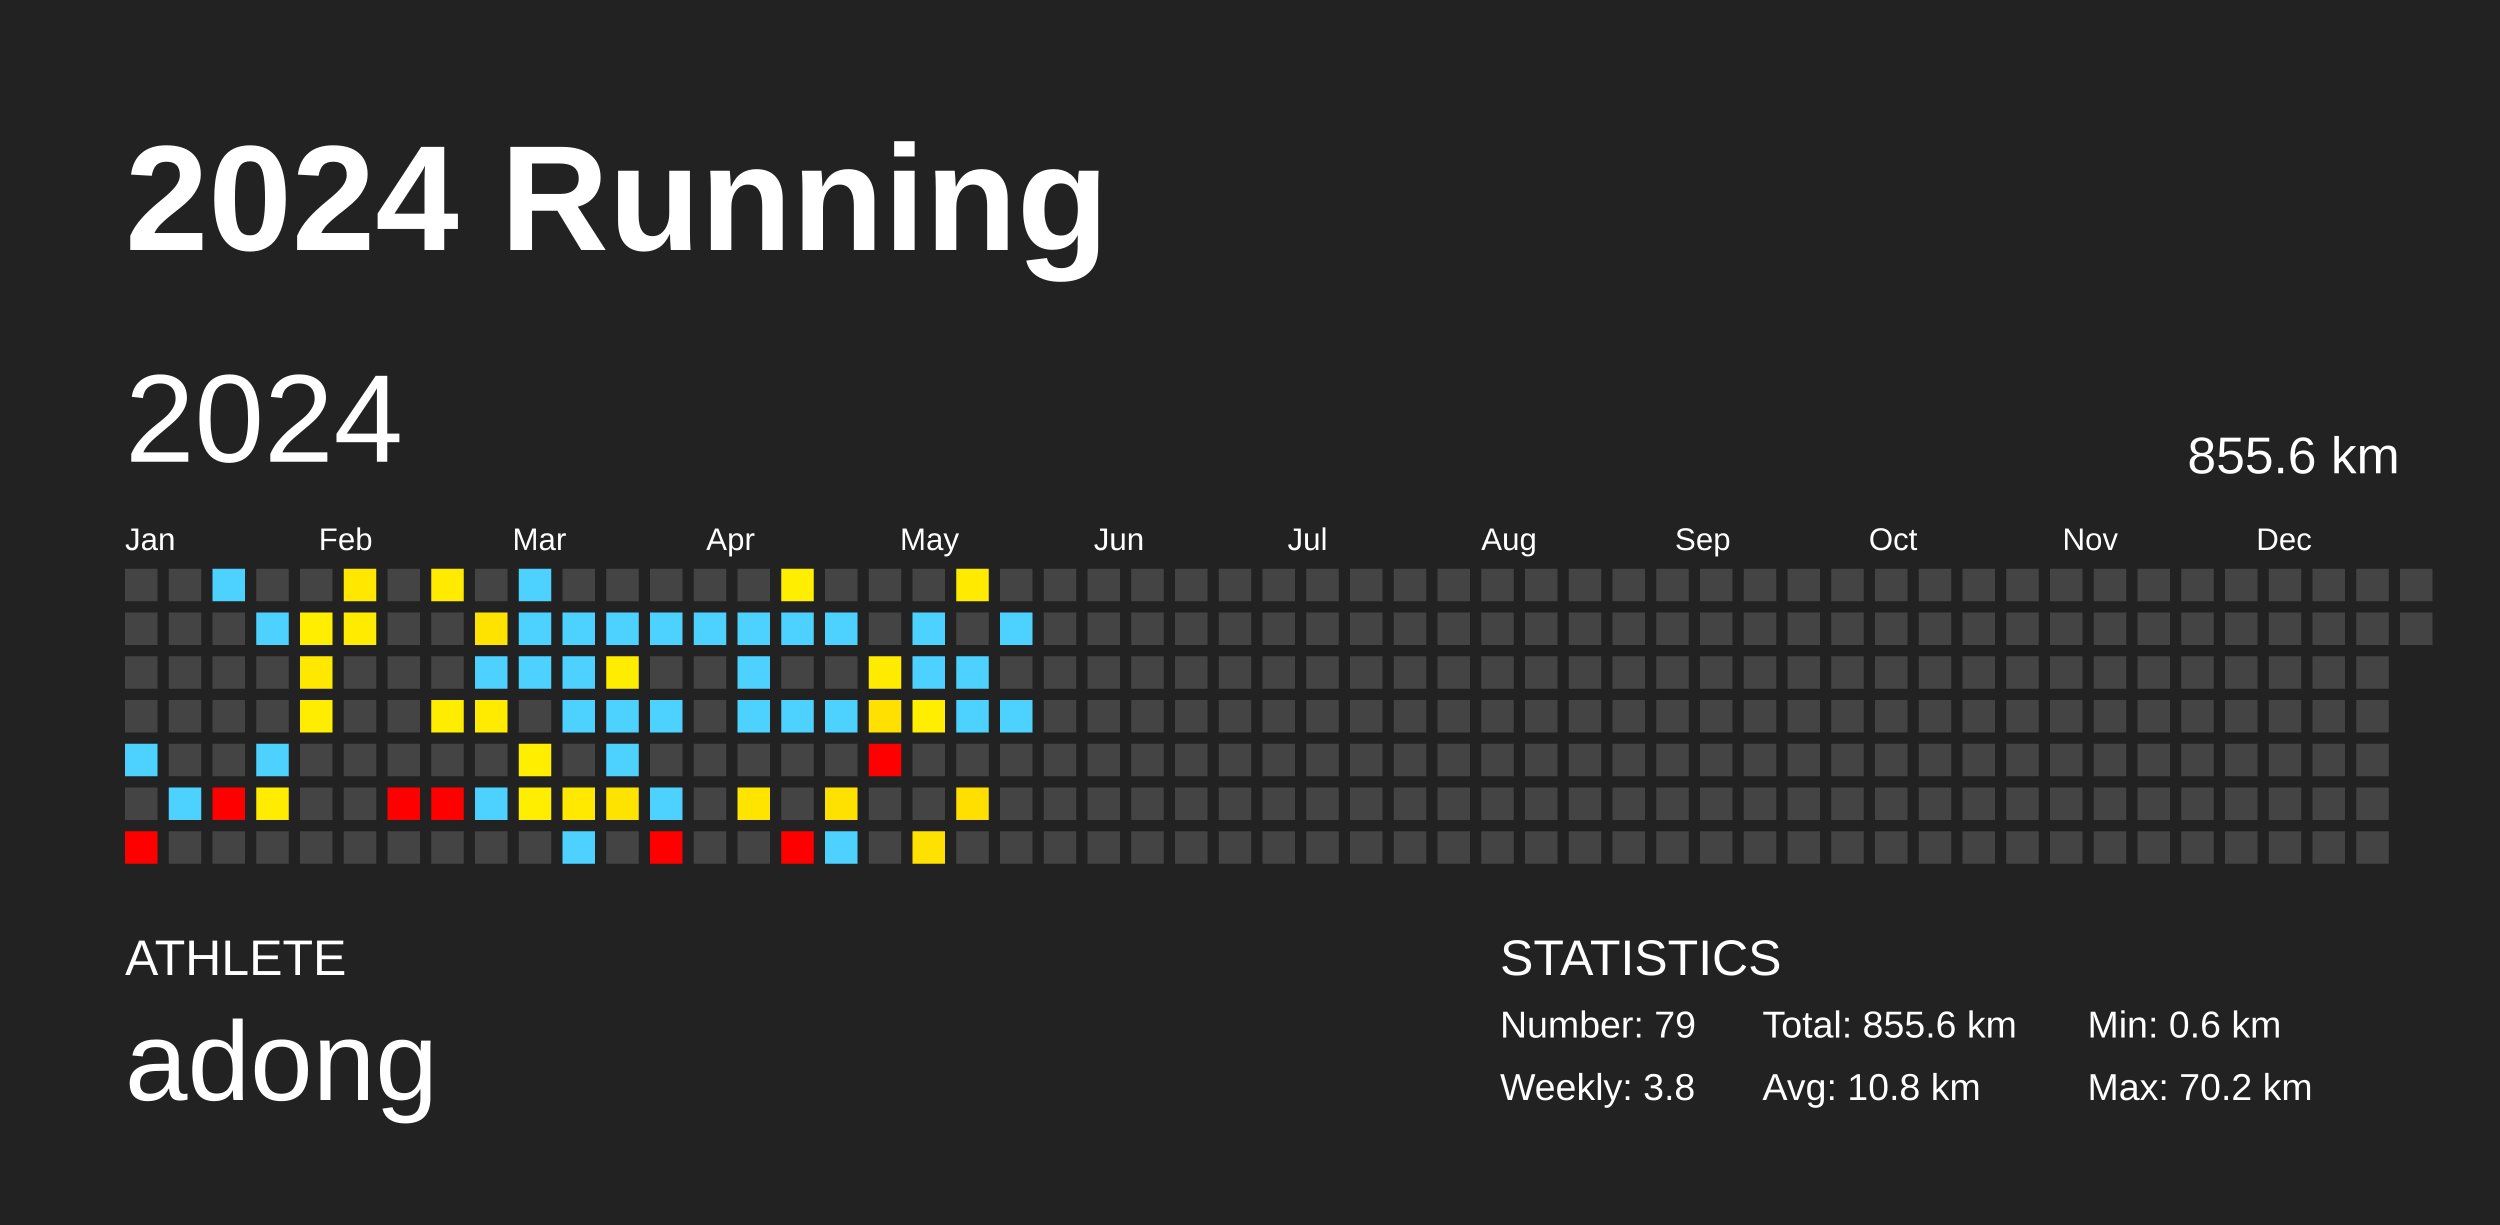
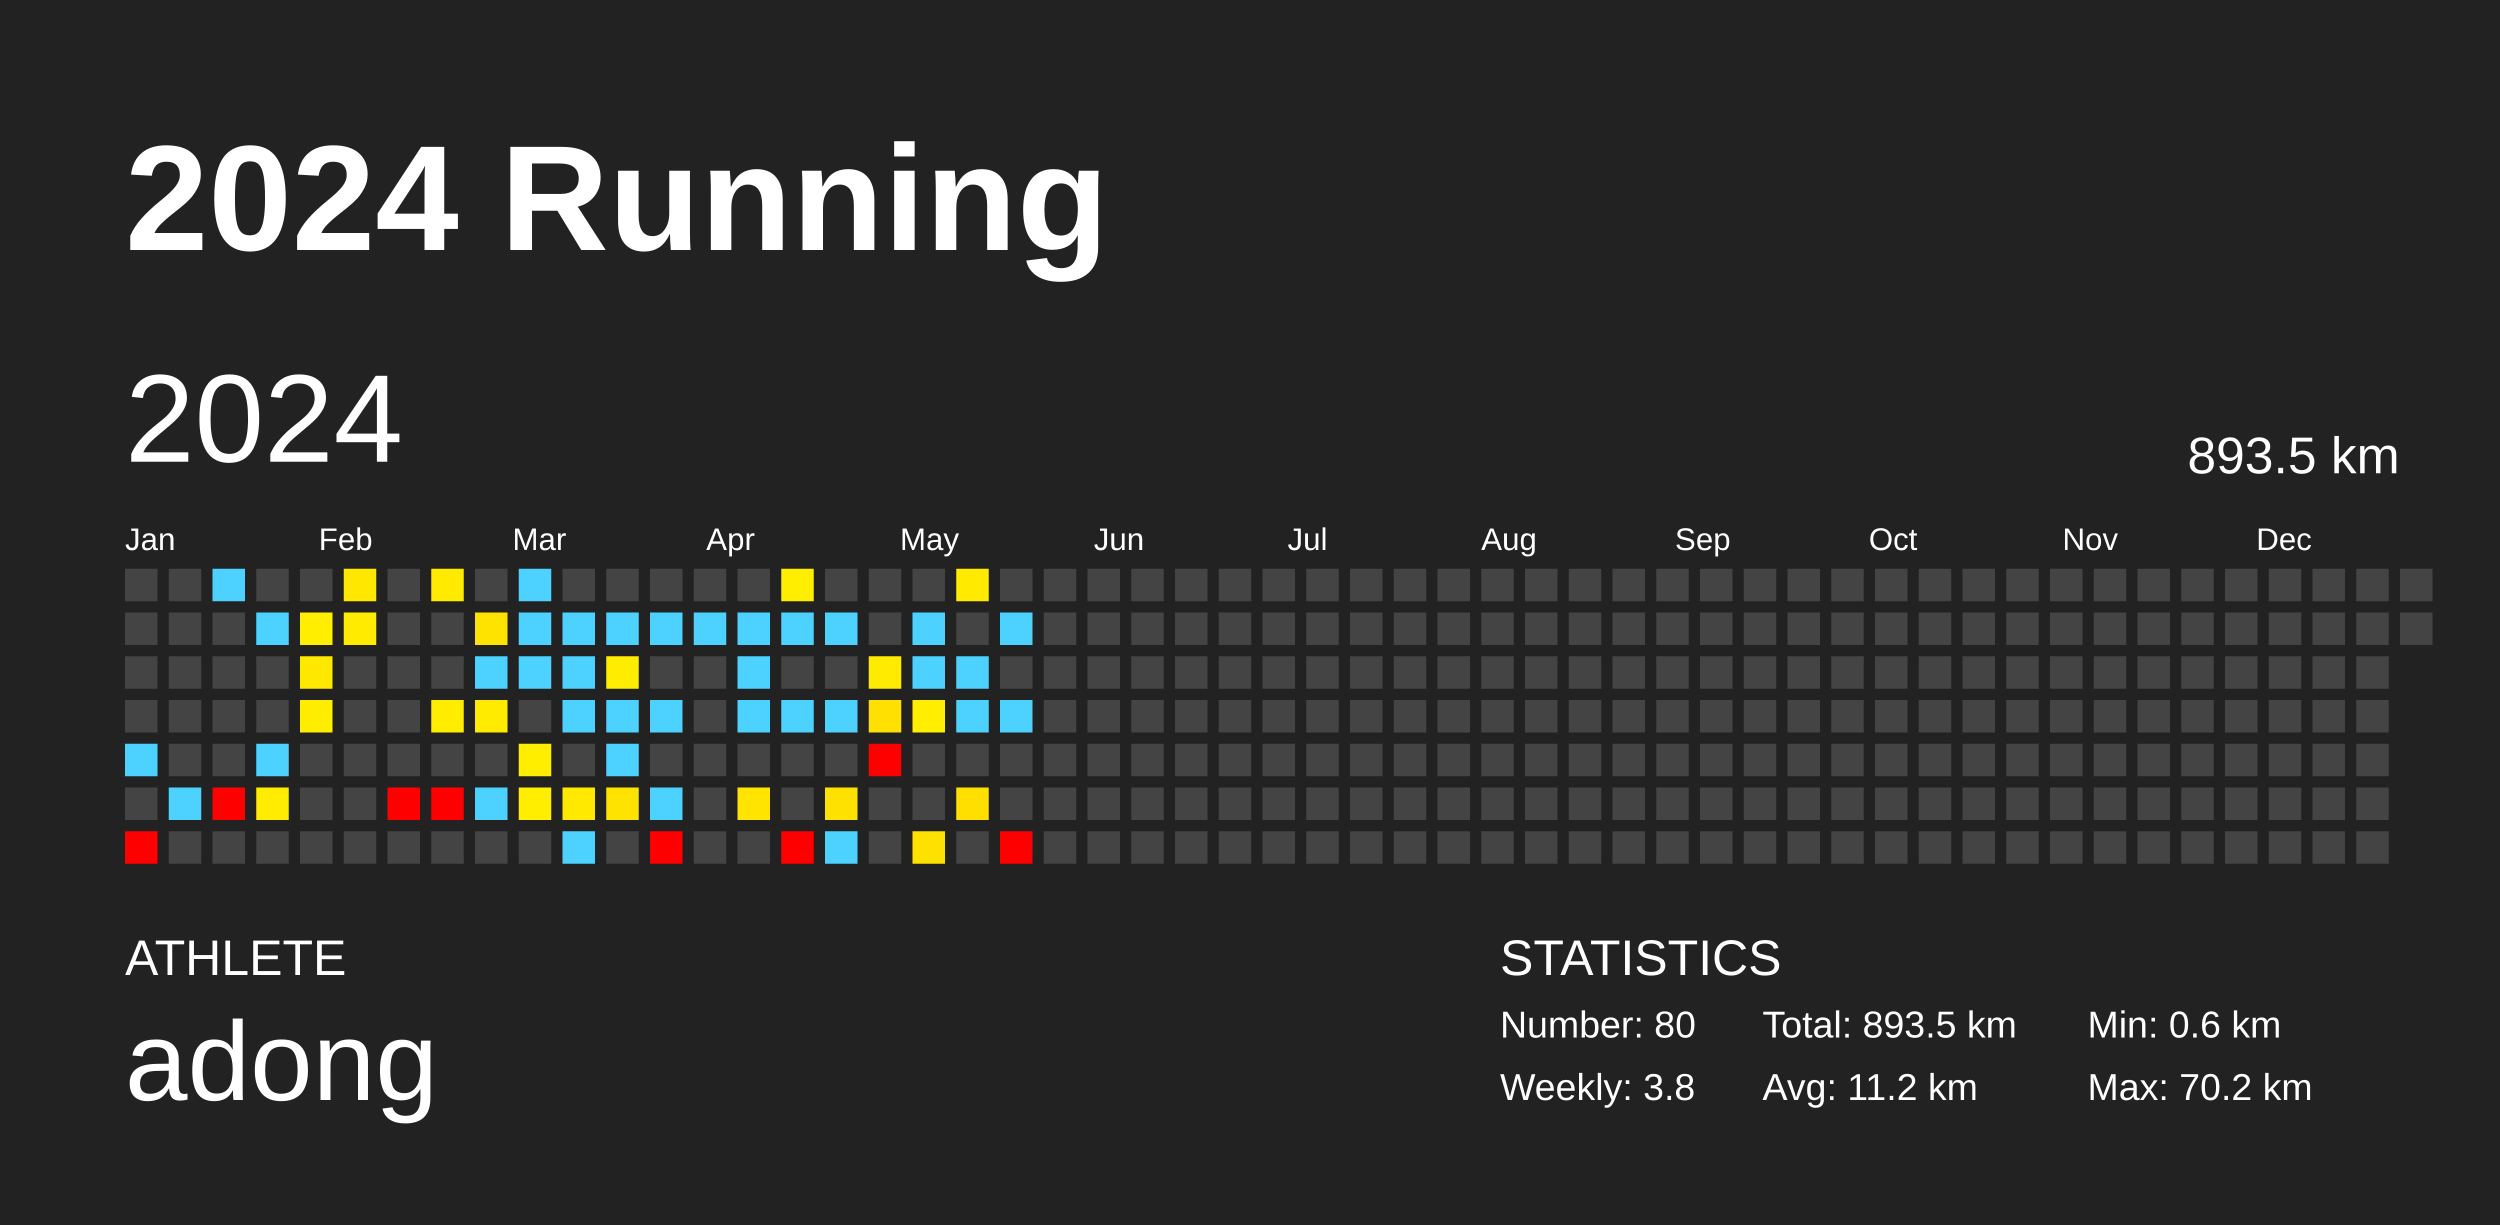
<svg xmlns="http://www.w3.org/2000/svg" baseProfile="full" height="98mm" version="1.1" viewBox="0,0,200,98" width="200mm">
  <defs />
  <rect fill="#222222" height="98" width="200" x="0" y="0" />
  <text fill="#FFFFFF" style="font-size:12px; font-family:Arial; font-weight:bold;" x="10" y="20">2024 Running</text>
  <text fill="#FFFFFF" style="font-size:4px; font-family:Arial" x="10" y="78">ATHLETE</text>
  <text fill="#FFFFFF" style="font-size:9px; font-family:Arial" x="10" y="88">adong</text>
  <text fill="#FFFFFF" style="font-size:4px; font-family:Arial" x="120" y="78">STATISTICS</text>
-   <text fill="#FFFFFF" style="font-size:3px; font-family:Arial" x="120" y="83">Number: 79</text>
+   <text fill="#FFFFFF" style="font-size:3px; font-family:Arial" x="120" y="83">Number: 80</text>
  <text fill="#FFFFFF" style="font-size:3px; font-family:Arial" x="120" y="88">Weekly: 3.8</text>
-   <text fill="#FFFFFF" style="font-size:3px; font-family:Arial" x="141" y="83">Total: 855.6 km</text>
-   <text fill="#FFFFFF" style="font-size:3px; font-family:Arial" x="141" y="88">Avg: 10.8 km</text>
+   <text fill="#FFFFFF" style="font-size:3px; font-family:Arial" x="141" y="83">Total: 893.5 km</text>
+   <text fill="#FFFFFF" style="font-size:3px; font-family:Arial" x="141" y="88">Avg: 11.2 km</text>
  <text fill="#FFFFFF" style="font-size:3px; font-family:Arial" x="167" y="83">Min: 0.6 km</text>
  <text fill="#FFFFFF" style="font-size:3px; font-family:Arial" x="167" y="88">Max: 70.2 km</text>
  <text dominant-baseline="hanging" fill="#FFFFFF" style="font-size:10.0px; font-family:Arial;" x="10" y="30">2024</text>
-   <text dominant-baseline="hanging" fill="#FFFFFF" style="font-size:4.125px; font-family:Arial;" x="175" y="35">855.6 km</text>
+   <text dominant-baseline="hanging" fill="#FFFFFF" style="font-size:4.125px; font-family:Arial;" x="175" y="35">893.5 km</text>
  <text fill="#FFFFFF" style="font-size:2.5px; font-family:Arial" x="10.0" y="44">Jan</text>
  <text fill="#FFFFFF" style="font-size:2.5px; font-family:Arial" x="25.5" y="44">Feb</text>
  <text fill="#FFFFFF" style="font-size:2.5px; font-family:Arial" x="41.0" y="44">Mar</text>
  <text fill="#FFFFFF" style="font-size:2.5px; font-family:Arial" x="56.5" y="44">Apr</text>
  <text fill="#FFFFFF" style="font-size:2.5px; font-family:Arial" x="72.0" y="44">May</text>
  <text fill="#FFFFFF" style="font-size:2.5px; font-family:Arial" x="87.5" y="44">Jun</text>
  <text fill="#FFFFFF" style="font-size:2.5px; font-family:Arial" x="103.0" y="44">Jul</text>
  <text fill="#FFFFFF" style="font-size:2.5px; font-family:Arial" x="118.5" y="44">Aug</text>
  <text fill="#FFFFFF" style="font-size:2.5px; font-family:Arial" x="134.0" y="44">Sep</text>
  <text fill="#FFFFFF" style="font-size:2.5px; font-family:Arial" x="149.5" y="44">Oct</text>
  <text fill="#FFFFFF" style="font-size:2.5px; font-family:Arial" x="165.0" y="44">Nov</text>
  <text fill="#FFFFFF" style="font-size:2.5px; font-family:Arial" x="180.5" y="44">Dec</text>
  <rect fill="#444444" height="2.6" width="2.6" x="10.0" y="45.5" />
  <rect fill="#444444" height="2.6" width="2.6" x="10.0" y="49.0" />
  <rect fill="#444444" height="2.6" width="2.6" x="10.0" y="52.5" />
  <rect fill="#444444" height="2.6" width="2.6" x="10.0" y="56.0" />
  <rect fill="#4dd2ff" height="2.6" width="2.6" x="10.0" y="59.5" />
  <rect fill="#444444" height="2.6" width="2.6" x="10.0" y="63.0" />
  <rect fill="red" height="2.6" width="2.6" x="10.0" y="66.5" />
  <rect fill="#444444" height="2.6" width="2.6" x="13.5" y="45.5" />
  <rect fill="#444444" height="2.6" width="2.6" x="13.5" y="49.0" />
  <rect fill="#444444" height="2.6" width="2.6" x="13.5" y="52.5" />
  <rect fill="#444444" height="2.6" width="2.6" x="13.5" y="56.0" />
  <rect fill="#444444" height="2.6" width="2.6" x="13.5" y="59.5" />
  <rect fill="#4dd2ff" height="2.6" width="2.6" x="13.5" y="63.0" />
  <rect fill="#444444" height="2.6" width="2.6" x="13.5" y="66.5" />
  <rect fill="#4dd2ff" height="2.6" width="2.6" x="17.0" y="45.5" />
  <rect fill="#444444" height="2.6" width="2.6" x="17.0" y="49.0" />
  <rect fill="#444444" height="2.6" width="2.6" x="17.0" y="52.5" />
  <rect fill="#444444" height="2.6" width="2.6" x="17.0" y="56.0" />
  <rect fill="#444444" height="2.6" width="2.6" x="17.0" y="59.5" />
  <rect fill="red" height="2.6" width="2.6" x="17.0" y="63.0" />
  <rect fill="#444444" height="2.6" width="2.6" x="17.0" y="66.5" />
  <rect fill="#444444" height="2.6" width="2.6" x="20.5" y="45.5" />
  <rect fill="#4dd2ff" height="2.6" width="2.6" x="20.5" y="49.0" />
  <rect fill="#444444" height="2.6" width="2.6" x="20.5" y="52.5" />
  <rect fill="#444444" height="2.6" width="2.6" x="20.5" y="56.0" />
  <rect fill="#4dd2ff" height="2.6" width="2.6" x="20.5" y="59.5" />
  <rect fill="#ffec00" height="2.6" width="2.6" x="20.5" y="63.0" />
  <rect fill="#444444" height="2.6" width="2.6" x="20.5" y="66.5" />
  <rect fill="#444444" height="2.6" width="2.6" x="24.0" y="45.5" />
  <rect fill="#ffee00" height="2.6" width="2.6" x="24.0" y="49.0" />
  <rect fill="#ffe800" height="2.6" width="2.6" x="24.0" y="52.5" />
  <rect fill="#ffed00" height="2.6" width="2.6" x="24.0" y="56.0" />
  <rect fill="#444444" height="2.6" width="2.6" x="24.0" y="59.5" />
  <rect fill="#444444" height="2.6" width="2.6" x="24.0" y="63.0" />
  <rect fill="#444444" height="2.6" width="2.6" x="24.0" y="66.5" />
  <rect fill="#ffe700" height="2.6" width="2.6" x="27.5" y="45.5" />
  <rect fill="#ffeb00" height="2.6" width="2.6" x="27.5" y="49.0" />
  <rect fill="#444444" height="2.6" width="2.6" x="27.5" y="52.5" />
  <rect fill="#444444" height="2.6" width="2.6" x="27.5" y="56.0" />
  <rect fill="#444444" height="2.6" width="2.6" x="27.5" y="59.5" />
  <rect fill="#444444" height="2.6" width="2.6" x="27.5" y="63.0" />
  <rect fill="#444444" height="2.6" width="2.6" x="27.5" y="66.5" />
  <rect fill="#444444" height="2.6" width="2.6" x="31.0" y="45.5" />
  <rect fill="#444444" height="2.6" width="2.6" x="31.0" y="49.0" />
  <rect fill="#444444" height="2.6" width="2.6" x="31.0" y="52.5" />
  <rect fill="#444444" height="2.6" width="2.6" x="31.0" y="56.0" />
  <rect fill="#444444" height="2.6" width="2.6" x="31.0" y="59.5" />
  <rect fill="red" height="2.6" width="2.6" x="31.0" y="63.0" />
  <rect fill="#444444" height="2.6" width="2.6" x="31.0" y="66.5" />
  <rect fill="#ffea00" height="2.6" width="2.6" x="34.5" y="45.5" />
  <rect fill="#444444" height="2.6" width="2.6" x="34.5" y="49.0" />
  <rect fill="#444444" height="2.6" width="2.6" x="34.5" y="52.5" />
  <rect fill="#ffed00" height="2.6" width="2.6" x="34.5" y="56.0" />
  <rect fill="#444444" height="2.6" width="2.6" x="34.5" y="59.5" />
  <rect fill="red" height="2.6" width="2.6" x="34.5" y="63.0" />
  <rect fill="#444444" height="2.6" width="2.6" x="34.5" y="66.5" />
  <rect fill="#444444" height="2.6" width="2.6" x="38.0" y="45.5" />
  <rect fill="#ffe300" height="2.6" width="2.6" x="38.0" y="49.0" />
  <rect fill="#4dd2ff" height="2.6" width="2.6" x="38.0" y="52.5" />
  <rect fill="#ffeb00" height="2.6" width="2.6" x="38.0" y="56.0" />
  <rect fill="#444444" height="2.6" width="2.6" x="38.0" y="59.5" />
  <rect fill="#4dd2ff" height="2.6" width="2.6" x="38.0" y="63.0" />
  <rect fill="#444444" height="2.6" width="2.6" x="38.0" y="66.5" />
  <rect fill="#4dd2ff" height="2.6" width="2.6" x="41.5" y="45.5" />
  <rect fill="#4dd2ff" height="2.6" width="2.6" x="41.5" y="49.0" />
  <rect fill="#4dd2ff" height="2.6" width="2.6" x="41.5" y="52.5" />
  <rect fill="#444444" height="2.6" width="2.6" x="41.5" y="56.0" />
  <rect fill="#ffee00" height="2.6" width="2.6" x="41.5" y="59.5" />
  <rect fill="#ffee00" height="2.6" width="2.6" x="41.5" y="63.0" />
  <rect fill="#444444" height="2.6" width="2.6" x="41.5" y="66.5" />
  <rect fill="#444444" height="2.6" width="2.6" x="45.0" y="45.5" />
  <rect fill="#4dd2ff" height="2.6" width="2.6" x="45.0" y="49.0" />
  <rect fill="#4dd2ff" height="2.6" width="2.6" x="45.0" y="52.5" />
  <rect fill="#4dd2ff" height="2.6" width="2.6" x="45.0" y="56.0" />
  <rect fill="#444444" height="2.6" width="2.6" x="45.0" y="59.5" />
  <rect fill="#ffe900" height="2.6" width="2.6" x="45.0" y="63.0" />
  <rect fill="#4dd2ff" height="2.6" width="2.6" x="45.0" y="66.5" />
  <rect fill="#444444" height="2.6" width="2.6" x="48.5" y="45.5" />
  <rect fill="#4dd2ff" height="2.6" width="2.6" x="48.5" y="49.0" />
  <rect fill="#ffed00" height="2.6" width="2.6" x="48.5" y="52.5" />
  <rect fill="#4dd2ff" height="2.6" width="2.6" x="48.5" y="56.0" />
  <rect fill="#4dd2ff" height="2.6" width="2.6" x="48.5" y="59.5" />
  <rect fill="#ffe300" height="2.6" width="2.6" x="48.5" y="63.0" />
  <rect fill="#444444" height="2.6" width="2.6" x="48.5" y="66.5" />
  <rect fill="#444444" height="2.6" width="2.6" x="52.0" y="45.5" />
  <rect fill="#4dd2ff" height="2.6" width="2.6" x="52.0" y="49.0" />
  <rect fill="#444444" height="2.6" width="2.6" x="52.0" y="52.5" />
  <rect fill="#4dd2ff" height="2.6" width="2.6" x="52.0" y="56.0" />
  <rect fill="#444444" height="2.6" width="2.6" x="52.0" y="59.5" />
  <rect fill="#4dd2ff" height="2.6" width="2.6" x="52.0" y="63.0" />
  <rect fill="red" height="2.6" width="2.6" x="52.0" y="66.5" />
  <rect fill="#444444" height="2.6" width="2.6" x="55.5" y="45.5" />
  <rect fill="#4dd2ff" height="2.6" width="2.6" x="55.5" y="49.0" />
  <rect fill="#444444" height="2.6" width="2.6" x="55.5" y="52.5" />
  <rect fill="#444444" height="2.6" width="2.6" x="55.5" y="56.0" />
  <rect fill="#444444" height="2.6" width="2.6" x="55.5" y="59.5" />
  <rect fill="#444444" height="2.6" width="2.6" x="55.5" y="63.0" />
  <rect fill="#444444" height="2.6" width="2.6" x="55.5" y="66.5" />
  <rect fill="#444444" height="2.6" width="2.6" x="59.0" y="45.5" />
  <rect fill="#4dd2ff" height="2.6" width="2.6" x="59.0" y="49.0" />
  <rect fill="#4dd2ff" height="2.6" width="2.6" x="59.0" y="52.5" />
  <rect fill="#4dd2ff" height="2.6" width="2.6" x="59.0" y="56.0" />
  <rect fill="#444444" height="2.6" width="2.6" x="59.0" y="59.5" />
  <rect fill="#ffe400" height="2.6" width="2.6" x="59.0" y="63.0" />
  <rect fill="#444444" height="2.6" width="2.6" x="59.0" y="66.5" />
  <rect fill="#ffee00" height="2.6" width="2.6" x="62.5" y="45.5" />
  <rect fill="#4dd2ff" height="2.6" width="2.6" x="62.5" y="49.0" />
  <rect fill="#444444" height="2.6" width="2.6" x="62.5" y="52.5" />
  <rect fill="#4dd2ff" height="2.6" width="2.6" x="62.5" y="56.0" />
  <rect fill="#444444" height="2.6" width="2.6" x="62.5" y="59.5" />
  <rect fill="#444444" height="2.6" width="2.6" x="62.5" y="63.0" />
  <rect fill="red" height="2.6" width="2.6" x="62.5" y="66.5" />
  <rect fill="#444444" height="2.6" width="2.6" x="66.0" y="45.5" />
  <rect fill="#4dd2ff" height="2.6" width="2.6" x="66.0" y="49.0" />
  <rect fill="#444444" height="2.6" width="2.6" x="66.0" y="52.5" />
  <rect fill="#4dd2ff" height="2.6" width="2.6" x="66.0" y="56.0" />
  <rect fill="#444444" height="2.6" width="2.6" x="66.0" y="59.5" />
  <rect fill="#ffe100" height="2.6" width="2.6" x="66.0" y="63.0" />
  <rect fill="#4dd2ff" height="2.6" width="2.6" x="66.0" y="66.5" />
  <rect fill="#444444" height="2.6" width="2.6" x="69.5" y="45.5" />
  <rect fill="#444444" height="2.6" width="2.6" x="69.5" y="49.0" />
  <rect fill="#ffeb00" height="2.6" width="2.6" x="69.5" y="52.5" />
  <rect fill="#ffe000" height="2.6" width="2.6" x="69.5" y="56.0" />
  <rect fill="red" height="2.6" width="2.6" x="69.5" y="59.5" />
  <rect fill="#444444" height="2.6" width="2.6" x="69.5" y="63.0" />
  <rect fill="#444444" height="2.6" width="2.6" x="69.5" y="66.5" />
  <rect fill="#444444" height="2.6" width="2.6" x="73.0" y="45.5" />
  <rect fill="#4dd2ff" height="2.6" width="2.6" x="73.0" y="49.0" />
  <rect fill="#4dd2ff" height="2.6" width="2.6" x="73.0" y="52.5" />
  <rect fill="#ffee00" height="2.6" width="2.6" x="73.0" y="56.0" />
  <rect fill="#444444" height="2.6" width="2.6" x="73.0" y="59.5" />
  <rect fill="#444444" height="2.6" width="2.6" x="73.0" y="63.0" />
  <rect fill="#ffe100" height="2.6" width="2.6" x="73.0" y="66.5" />
  <rect fill="#ffea00" height="2.6" width="2.6" x="76.5" y="45.5" />
  <rect fill="#444444" height="2.6" width="2.6" x="76.5" y="49.0" />
  <rect fill="#4dd2ff" height="2.6" width="2.6" x="76.5" y="52.5" />
  <rect fill="#4dd2ff" height="2.6" width="2.6" x="76.5" y="56.0" />
  <rect fill="#444444" height="2.6" width="2.6" x="76.5" y="59.5" />
  <rect fill="#ffdf00" height="2.6" width="2.6" x="76.5" y="63.0" />
  <rect fill="#444444" height="2.6" width="2.6" x="76.5" y="66.5" />
  <rect fill="#444444" height="2.6" width="2.6" x="80.0" y="45.5" />
  <rect fill="#4dd2ff" height="2.6" width="2.6" x="80.0" y="49.0" />
  <rect fill="#444444" height="2.6" width="2.6" x="80.0" y="52.5" />
  <rect fill="#4dd2ff" height="2.6" width="2.6" x="80.0" y="56.0" />
  <rect fill="#444444" height="2.6" width="2.6" x="80.0" y="59.5" />
  <rect fill="#444444" height="2.6" width="2.6" x="80.0" y="63.0" />
-   <rect fill="#444444" height="2.6" width="2.6" x="80.0" y="66.5" />
+   <rect fill="red" height="2.6" width="2.6" x="80.0" y="66.5" />
  <rect fill="#444444" height="2.6" width="2.6" x="83.5" y="45.5" />
  <rect fill="#444444" height="2.6" width="2.6" x="83.5" y="49.0" />
  <rect fill="#444444" height="2.6" width="2.6" x="83.5" y="52.5" />
  <rect fill="#444444" height="2.6" width="2.6" x="83.5" y="56.0" />
  <rect fill="#444444" height="2.6" width="2.6" x="83.5" y="59.5" />
  <rect fill="#444444" height="2.6" width="2.6" x="83.5" y="63.0" />
  <rect fill="#444444" height="2.6" width="2.6" x="83.5" y="66.5" />
  <rect fill="#444444" height="2.6" width="2.6" x="87.0" y="45.5" />
  <rect fill="#444444" height="2.6" width="2.6" x="87.0" y="49.0" />
  <rect fill="#444444" height="2.6" width="2.6" x="87.0" y="52.5" />
  <rect fill="#444444" height="2.6" width="2.6" x="87.0" y="56.0" />
  <rect fill="#444444" height="2.6" width="2.6" x="87.0" y="59.5" />
  <rect fill="#444444" height="2.6" width="2.6" x="87.0" y="63.0" />
  <rect fill="#444444" height="2.6" width="2.6" x="87.0" y="66.5" />
  <rect fill="#444444" height="2.6" width="2.6" x="90.5" y="45.5" />
  <rect fill="#444444" height="2.6" width="2.6" x="90.5" y="49.0" />
  <rect fill="#444444" height="2.6" width="2.6" x="90.5" y="52.5" />
  <rect fill="#444444" height="2.6" width="2.6" x="90.5" y="56.0" />
  <rect fill="#444444" height="2.6" width="2.6" x="90.5" y="59.5" />
  <rect fill="#444444" height="2.6" width="2.6" x="90.5" y="63.0" />
  <rect fill="#444444" height="2.6" width="2.6" x="90.5" y="66.5" />
  <rect fill="#444444" height="2.6" width="2.6" x="94.0" y="45.5" />
  <rect fill="#444444" height="2.6" width="2.6" x="94.0" y="49.0" />
  <rect fill="#444444" height="2.6" width="2.6" x="94.0" y="52.5" />
  <rect fill="#444444" height="2.6" width="2.6" x="94.0" y="56.0" />
  <rect fill="#444444" height="2.6" width="2.6" x="94.0" y="59.5" />
  <rect fill="#444444" height="2.6" width="2.6" x="94.0" y="63.0" />
  <rect fill="#444444" height="2.6" width="2.6" x="94.0" y="66.5" />
  <rect fill="#444444" height="2.6" width="2.6" x="97.5" y="45.5" />
  <rect fill="#444444" height="2.6" width="2.6" x="97.5" y="49.0" />
  <rect fill="#444444" height="2.6" width="2.6" x="97.5" y="52.5" />
  <rect fill="#444444" height="2.6" width="2.6" x="97.5" y="56.0" />
  <rect fill="#444444" height="2.6" width="2.6" x="97.5" y="59.5" />
  <rect fill="#444444" height="2.6" width="2.6" x="97.5" y="63.0" />
  <rect fill="#444444" height="2.6" width="2.6" x="97.5" y="66.5" />
  <rect fill="#444444" height="2.6" width="2.6" x="101.0" y="45.5" />
  <rect fill="#444444" height="2.6" width="2.6" x="101.0" y="49.0" />
  <rect fill="#444444" height="2.6" width="2.6" x="101.0" y="52.5" />
  <rect fill="#444444" height="2.6" width="2.6" x="101.0" y="56.0" />
  <rect fill="#444444" height="2.6" width="2.6" x="101.0" y="59.5" />
  <rect fill="#444444" height="2.6" width="2.6" x="101.0" y="63.0" />
  <rect fill="#444444" height="2.6" width="2.6" x="101.0" y="66.5" />
  <rect fill="#444444" height="2.6" width="2.6" x="104.5" y="45.5" />
  <rect fill="#444444" height="2.6" width="2.6" x="104.5" y="49.0" />
  <rect fill="#444444" height="2.6" width="2.6" x="104.5" y="52.5" />
  <rect fill="#444444" height="2.6" width="2.6" x="104.5" y="56.0" />
  <rect fill="#444444" height="2.6" width="2.6" x="104.5" y="59.5" />
  <rect fill="#444444" height="2.6" width="2.6" x="104.5" y="63.0" />
  <rect fill="#444444" height="2.6" width="2.6" x="104.5" y="66.5" />
  <rect fill="#444444" height="2.6" width="2.6" x="108.0" y="45.5" />
  <rect fill="#444444" height="2.6" width="2.6" x="108.0" y="49.0" />
  <rect fill="#444444" height="2.6" width="2.6" x="108.0" y="52.5" />
  <rect fill="#444444" height="2.6" width="2.6" x="108.0" y="56.0" />
  <rect fill="#444444" height="2.6" width="2.6" x="108.0" y="59.5" />
  <rect fill="#444444" height="2.6" width="2.6" x="108.0" y="63.0" />
  <rect fill="#444444" height="2.6" width="2.6" x="108.0" y="66.5" />
  <rect fill="#444444" height="2.6" width="2.6" x="111.5" y="45.5" />
  <rect fill="#444444" height="2.6" width="2.6" x="111.5" y="49.0" />
  <rect fill="#444444" height="2.6" width="2.6" x="111.5" y="52.5" />
  <rect fill="#444444" height="2.6" width="2.6" x="111.5" y="56.0" />
  <rect fill="#444444" height="2.6" width="2.6" x="111.5" y="59.5" />
  <rect fill="#444444" height="2.6" width="2.6" x="111.5" y="63.0" />
  <rect fill="#444444" height="2.6" width="2.6" x="111.5" y="66.5" />
  <rect fill="#444444" height="2.6" width="2.6" x="115.0" y="45.5" />
  <rect fill="#444444" height="2.6" width="2.6" x="115.0" y="49.0" />
  <rect fill="#444444" height="2.6" width="2.6" x="115.0" y="52.5" />
  <rect fill="#444444" height="2.6" width="2.6" x="115.0" y="56.0" />
  <rect fill="#444444" height="2.6" width="2.6" x="115.0" y="59.5" />
  <rect fill="#444444" height="2.6" width="2.6" x="115.0" y="63.0" />
  <rect fill="#444444" height="2.6" width="2.6" x="115.0" y="66.5" />
  <rect fill="#444444" height="2.6" width="2.6" x="118.5" y="45.5" />
  <rect fill="#444444" height="2.6" width="2.6" x="118.5" y="49.0" />
  <rect fill="#444444" height="2.6" width="2.6" x="118.5" y="52.5" />
  <rect fill="#444444" height="2.6" width="2.6" x="118.5" y="56.0" />
  <rect fill="#444444" height="2.6" width="2.6" x="118.5" y="59.5" />
  <rect fill="#444444" height="2.6" width="2.6" x="118.5" y="63.0" />
  <rect fill="#444444" height="2.6" width="2.6" x="118.5" y="66.5" />
  <rect fill="#444444" height="2.6" width="2.6" x="122.0" y="45.5" />
  <rect fill="#444444" height="2.6" width="2.6" x="122.0" y="49.0" />
  <rect fill="#444444" height="2.6" width="2.6" x="122.0" y="52.5" />
  <rect fill="#444444" height="2.6" width="2.6" x="122.0" y="56.0" />
  <rect fill="#444444" height="2.6" width="2.6" x="122.0" y="59.5" />
  <rect fill="#444444" height="2.6" width="2.6" x="122.0" y="63.0" />
  <rect fill="#444444" height="2.6" width="2.6" x="122.0" y="66.5" />
  <rect fill="#444444" height="2.6" width="2.6" x="125.5" y="45.5" />
  <rect fill="#444444" height="2.6" width="2.6" x="125.5" y="49.0" />
  <rect fill="#444444" height="2.6" width="2.6" x="125.5" y="52.5" />
  <rect fill="#444444" height="2.6" width="2.6" x="125.5" y="56.0" />
  <rect fill="#444444" height="2.6" width="2.6" x="125.5" y="59.5" />
  <rect fill="#444444" height="2.6" width="2.6" x="125.5" y="63.0" />
  <rect fill="#444444" height="2.6" width="2.6" x="125.5" y="66.5" />
  <rect fill="#444444" height="2.6" width="2.6" x="129.0" y="45.5" />
  <rect fill="#444444" height="2.6" width="2.6" x="129.0" y="49.0" />
  <rect fill="#444444" height="2.6" width="2.6" x="129.0" y="52.5" />
  <rect fill="#444444" height="2.6" width="2.6" x="129.0" y="56.0" />
  <rect fill="#444444" height="2.6" width="2.6" x="129.0" y="59.5" />
  <rect fill="#444444" height="2.6" width="2.6" x="129.0" y="63.0" />
  <rect fill="#444444" height="2.6" width="2.6" x="129.0" y="66.5" />
  <rect fill="#444444" height="2.6" width="2.6" x="132.5" y="45.5" />
  <rect fill="#444444" height="2.6" width="2.6" x="132.5" y="49.0" />
  <rect fill="#444444" height="2.6" width="2.6" x="132.5" y="52.5" />
  <rect fill="#444444" height="2.6" width="2.6" x="132.5" y="56.0" />
  <rect fill="#444444" height="2.6" width="2.6" x="132.5" y="59.5" />
  <rect fill="#444444" height="2.6" width="2.6" x="132.5" y="63.0" />
  <rect fill="#444444" height="2.6" width="2.6" x="132.5" y="66.5" />
  <rect fill="#444444" height="2.6" width="2.6" x="136.0" y="45.5" />
  <rect fill="#444444" height="2.6" width="2.6" x="136.0" y="49.0" />
  <rect fill="#444444" height="2.6" width="2.6" x="136.0" y="52.5" />
  <rect fill="#444444" height="2.6" width="2.6" x="136.0" y="56.0" />
  <rect fill="#444444" height="2.6" width="2.6" x="136.0" y="59.5" />
  <rect fill="#444444" height="2.6" width="2.6" x="136.0" y="63.0" />
  <rect fill="#444444" height="2.6" width="2.6" x="136.0" y="66.5" />
  <rect fill="#444444" height="2.6" width="2.6" x="139.5" y="45.5" />
  <rect fill="#444444" height="2.6" width="2.6" x="139.5" y="49.0" />
  <rect fill="#444444" height="2.6" width="2.6" x="139.5" y="52.5" />
  <rect fill="#444444" height="2.6" width="2.6" x="139.5" y="56.0" />
  <rect fill="#444444" height="2.6" width="2.6" x="139.5" y="59.5" />
  <rect fill="#444444" height="2.6" width="2.6" x="139.5" y="63.0" />
  <rect fill="#444444" height="2.6" width="2.6" x="139.5" y="66.5" />
  <rect fill="#444444" height="2.6" width="2.6" x="143.0" y="45.5" />
  <rect fill="#444444" height="2.6" width="2.6" x="143.0" y="49.0" />
  <rect fill="#444444" height="2.6" width="2.6" x="143.0" y="52.5" />
  <rect fill="#444444" height="2.6" width="2.6" x="143.0" y="56.0" />
  <rect fill="#444444" height="2.6" width="2.6" x="143.0" y="59.5" />
  <rect fill="#444444" height="2.6" width="2.6" x="143.0" y="63.0" />
  <rect fill="#444444" height="2.6" width="2.6" x="143.0" y="66.5" />
  <rect fill="#444444" height="2.6" width="2.6" x="146.5" y="45.5" />
  <rect fill="#444444" height="2.6" width="2.6" x="146.5" y="49.0" />
  <rect fill="#444444" height="2.6" width="2.6" x="146.5" y="52.5" />
  <rect fill="#444444" height="2.6" width="2.6" x="146.5" y="56.0" />
  <rect fill="#444444" height="2.6" width="2.6" x="146.5" y="59.5" />
  <rect fill="#444444" height="2.6" width="2.6" x="146.5" y="63.0" />
  <rect fill="#444444" height="2.6" width="2.6" x="146.5" y="66.5" />
  <rect fill="#444444" height="2.6" width="2.6" x="150.0" y="45.5" />
  <rect fill="#444444" height="2.6" width="2.6" x="150.0" y="49.0" />
  <rect fill="#444444" height="2.6" width="2.6" x="150.0" y="52.5" />
  <rect fill="#444444" height="2.6" width="2.6" x="150.0" y="56.0" />
  <rect fill="#444444" height="2.6" width="2.6" x="150.0" y="59.5" />
  <rect fill="#444444" height="2.6" width="2.6" x="150.0" y="63.0" />
  <rect fill="#444444" height="2.6" width="2.6" x="150.0" y="66.5" />
  <rect fill="#444444" height="2.6" width="2.6" x="153.5" y="45.5" />
  <rect fill="#444444" height="2.6" width="2.6" x="153.5" y="49.0" />
  <rect fill="#444444" height="2.6" width="2.6" x="153.5" y="52.5" />
  <rect fill="#444444" height="2.6" width="2.6" x="153.5" y="56.0" />
  <rect fill="#444444" height="2.6" width="2.6" x="153.5" y="59.5" />
  <rect fill="#444444" height="2.6" width="2.6" x="153.5" y="63.0" />
  <rect fill="#444444" height="2.6" width="2.6" x="153.5" y="66.5" />
  <rect fill="#444444" height="2.6" width="2.6" x="157.0" y="45.5" />
  <rect fill="#444444" height="2.6" width="2.6" x="157.0" y="49.0" />
  <rect fill="#444444" height="2.6" width="2.6" x="157.0" y="52.5" />
  <rect fill="#444444" height="2.6" width="2.6" x="157.0" y="56.0" />
  <rect fill="#444444" height="2.6" width="2.6" x="157.0" y="59.5" />
  <rect fill="#444444" height="2.6" width="2.6" x="157.0" y="63.0" />
  <rect fill="#444444" height="2.6" width="2.6" x="157.0" y="66.5" />
  <rect fill="#444444" height="2.6" width="2.6" x="160.5" y="45.5" />
  <rect fill="#444444" height="2.6" width="2.6" x="160.5" y="49.0" />
  <rect fill="#444444" height="2.6" width="2.6" x="160.5" y="52.5" />
  <rect fill="#444444" height="2.6" width="2.6" x="160.5" y="56.0" />
  <rect fill="#444444" height="2.6" width="2.6" x="160.5" y="59.5" />
  <rect fill="#444444" height="2.6" width="2.6" x="160.5" y="63.0" />
  <rect fill="#444444" height="2.6" width="2.6" x="160.5" y="66.5" />
  <rect fill="#444444" height="2.6" width="2.6" x="164.0" y="45.5" />
  <rect fill="#444444" height="2.6" width="2.6" x="164.0" y="49.0" />
  <rect fill="#444444" height="2.6" width="2.6" x="164.0" y="52.5" />
  <rect fill="#444444" height="2.6" width="2.6" x="164.0" y="56.0" />
  <rect fill="#444444" height="2.6" width="2.6" x="164.0" y="59.5" />
  <rect fill="#444444" height="2.6" width="2.6" x="164.0" y="63.0" />
  <rect fill="#444444" height="2.6" width="2.6" x="164.0" y="66.5" />
  <rect fill="#444444" height="2.6" width="2.6" x="167.5" y="45.5" />
  <rect fill="#444444" height="2.6" width="2.6" x="167.5" y="49.0" />
  <rect fill="#444444" height="2.6" width="2.6" x="167.5" y="52.5" />
  <rect fill="#444444" height="2.6" width="2.6" x="167.5" y="56.0" />
  <rect fill="#444444" height="2.6" width="2.6" x="167.5" y="59.5" />
  <rect fill="#444444" height="2.6" width="2.6" x="167.5" y="63.0" />
  <rect fill="#444444" height="2.6" width="2.6" x="167.5" y="66.5" />
  <rect fill="#444444" height="2.6" width="2.6" x="171.0" y="45.5" />
  <rect fill="#444444" height="2.6" width="2.6" x="171.0" y="49.0" />
  <rect fill="#444444" height="2.6" width="2.6" x="171.0" y="52.5" />
  <rect fill="#444444" height="2.6" width="2.6" x="171.0" y="56.0" />
  <rect fill="#444444" height="2.6" width="2.6" x="171.0" y="59.5" />
  <rect fill="#444444" height="2.6" width="2.6" x="171.0" y="63.0" />
  <rect fill="#444444" height="2.6" width="2.6" x="171.0" y="66.5" />
  <rect fill="#444444" height="2.6" width="2.6" x="174.5" y="45.5" />
  <rect fill="#444444" height="2.6" width="2.6" x="174.5" y="49.0" />
  <rect fill="#444444" height="2.6" width="2.6" x="174.5" y="52.5" />
  <rect fill="#444444" height="2.6" width="2.6" x="174.5" y="56.0" />
  <rect fill="#444444" height="2.6" width="2.6" x="174.5" y="59.5" />
  <rect fill="#444444" height="2.6" width="2.6" x="174.5" y="63.0" />
  <rect fill="#444444" height="2.6" width="2.6" x="174.5" y="66.5" />
  <rect fill="#444444" height="2.6" width="2.6" x="178.0" y="45.5" />
  <rect fill="#444444" height="2.6" width="2.6" x="178.0" y="49.0" />
  <rect fill="#444444" height="2.6" width="2.6" x="178.0" y="52.5" />
  <rect fill="#444444" height="2.6" width="2.6" x="178.0" y="56.0" />
  <rect fill="#444444" height="2.6" width="2.6" x="178.0" y="59.5" />
  <rect fill="#444444" height="2.6" width="2.6" x="178.0" y="63.0" />
  <rect fill="#444444" height="2.6" width="2.6" x="178.0" y="66.5" />
  <rect fill="#444444" height="2.6" width="2.6" x="181.5" y="45.5" />
  <rect fill="#444444" height="2.6" width="2.6" x="181.5" y="49.0" />
  <rect fill="#444444" height="2.6" width="2.6" x="181.5" y="52.5" />
  <rect fill="#444444" height="2.6" width="2.6" x="181.5" y="56.0" />
  <rect fill="#444444" height="2.6" width="2.6" x="181.5" y="59.5" />
  <rect fill="#444444" height="2.6" width="2.6" x="181.5" y="63.0" />
  <rect fill="#444444" height="2.6" width="2.6" x="181.5" y="66.5" />
  <rect fill="#444444" height="2.6" width="2.6" x="185.0" y="45.5" />
  <rect fill="#444444" height="2.6" width="2.6" x="185.0" y="49.0" />
  <rect fill="#444444" height="2.6" width="2.6" x="185.0" y="52.5" />
  <rect fill="#444444" height="2.6" width="2.6" x="185.0" y="56.0" />
  <rect fill="#444444" height="2.6" width="2.6" x="185.0" y="59.5" />
  <rect fill="#444444" height="2.6" width="2.6" x="185.0" y="63.0" />
  <rect fill="#444444" height="2.6" width="2.6" x="185.0" y="66.5" />
  <rect fill="#444444" height="2.6" width="2.6" x="188.5" y="45.5" />
  <rect fill="#444444" height="2.6" width="2.6" x="188.5" y="49.0" />
  <rect fill="#444444" height="2.6" width="2.6" x="188.5" y="52.5" />
  <rect fill="#444444" height="2.6" width="2.6" x="188.5" y="56.0" />
  <rect fill="#444444" height="2.6" width="2.6" x="188.5" y="59.5" />
  <rect fill="#444444" height="2.6" width="2.6" x="188.5" y="63.0" />
  <rect fill="#444444" height="2.6" width="2.6" x="188.5" y="66.5" />
  <rect fill="#444444" height="2.6" width="2.6" x="192.0" y="45.5" />
  <rect fill="#444444" height="2.6" width="2.6" x="192.0" y="49.0" />
</svg>
